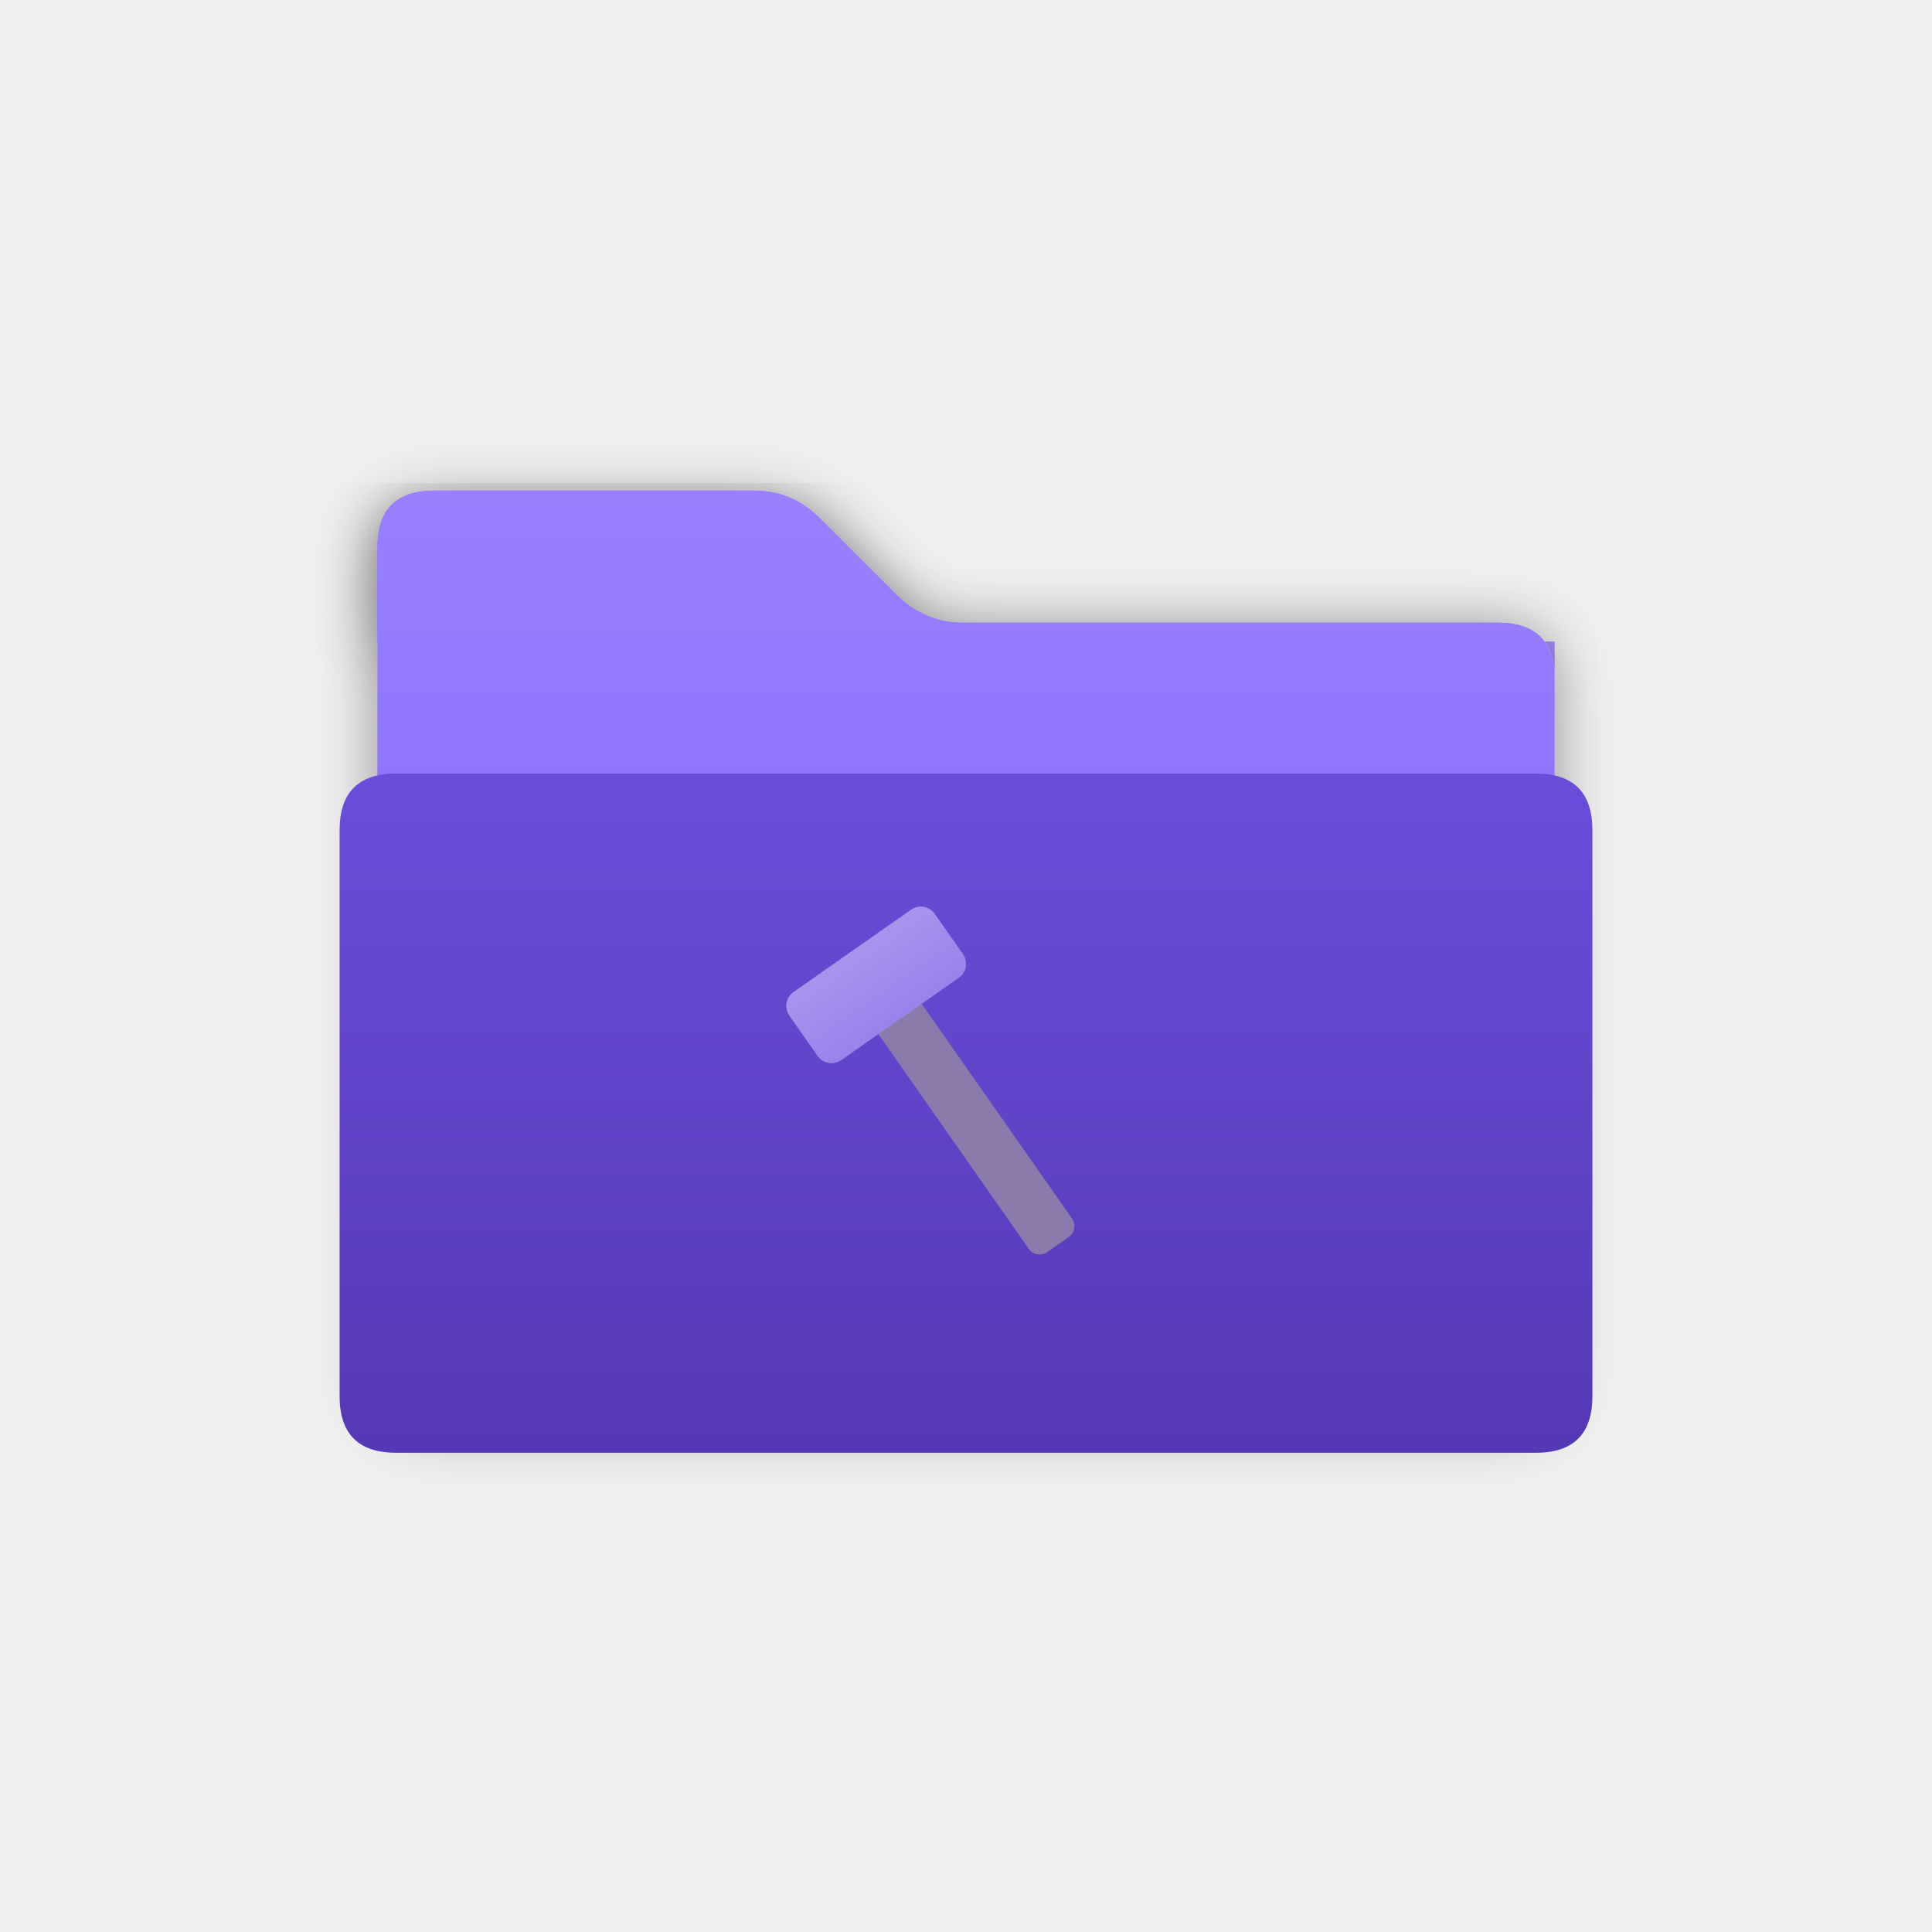
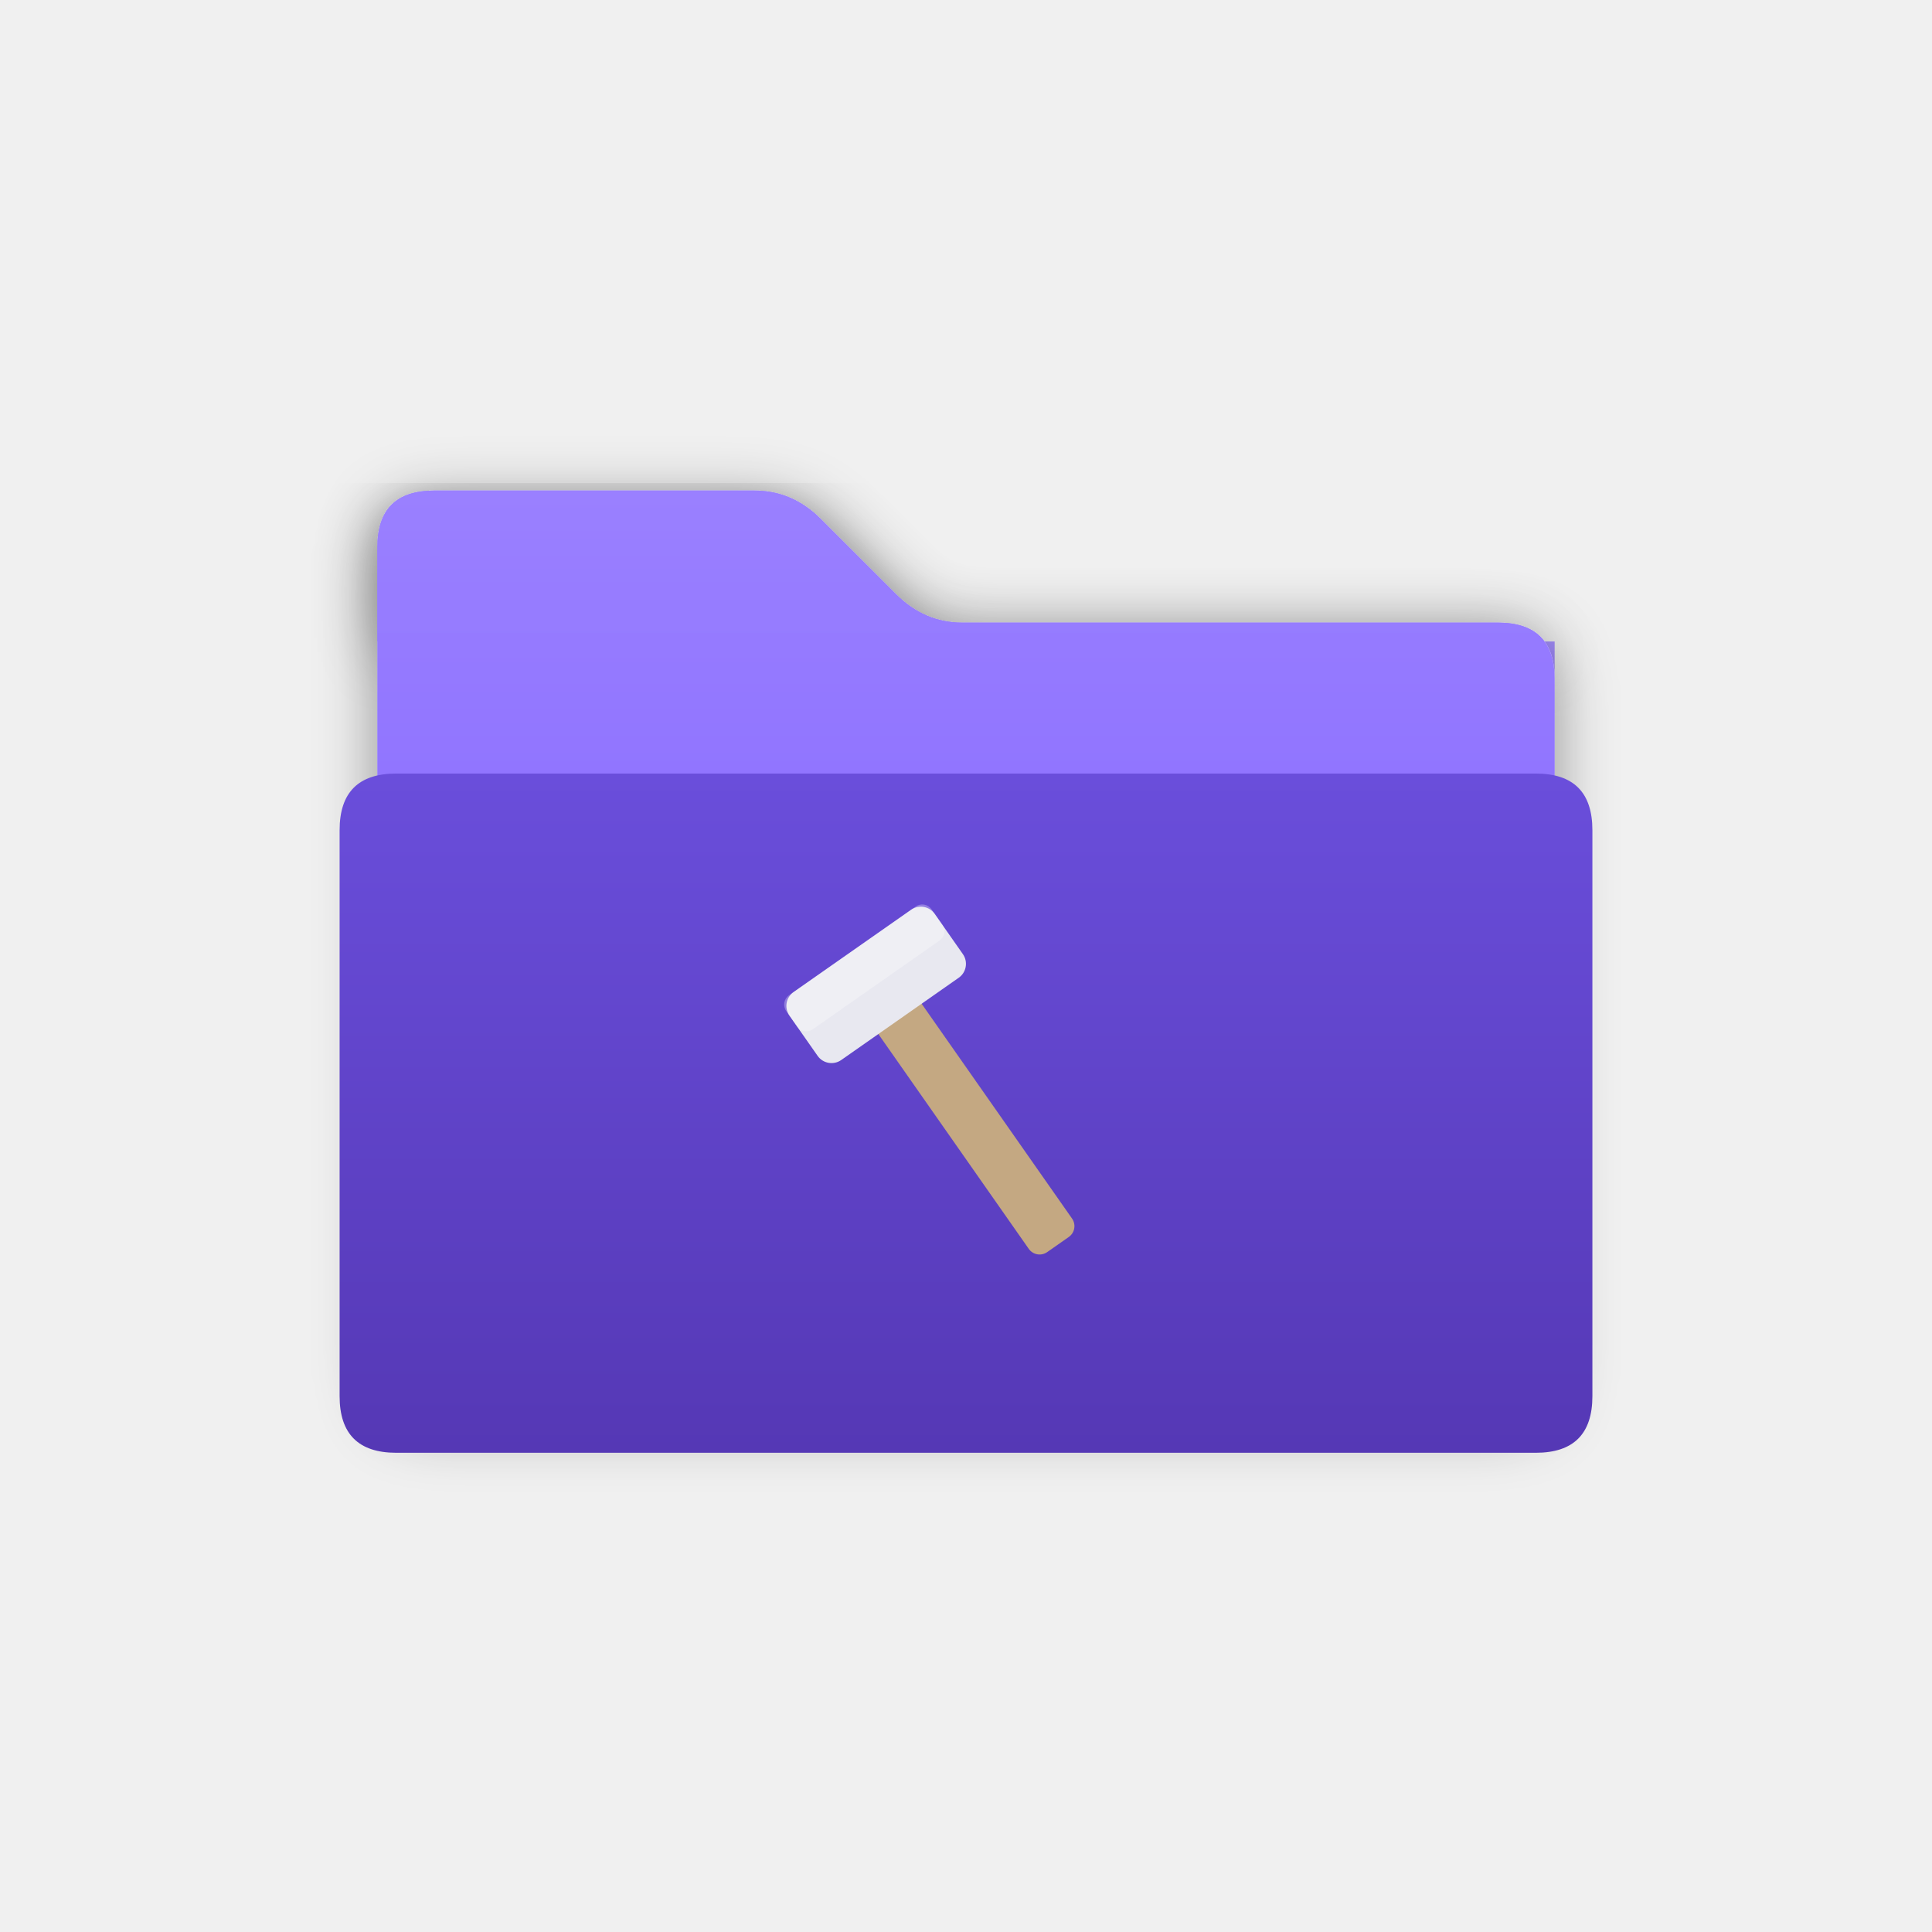
<svg xmlns="http://www.w3.org/2000/svg" viewBox="0 0 1024 1024" width="1024" height="1024">
  <defs>
    <linearGradient id="folderGrad" x1="0" y1="0" x2="0" y2="1">
      <stop offset="0%" stop-color="#9a80ff" />
      <stop offset="100%" stop-color="#7c5cff" />
    </linearGradient>
    <linearGradient id="folderFront" x1="0" y1="0" x2="0" y2="1">
      <stop offset="0%" stop-color="#6a4edb" />
      <stop offset="100%" stop-color="#5538b5" />
    </linearGradient>
    <filter id="shadow" x="-10%" y="-10%" width="130%" height="130%">
      <feDropShadow dx="0" dy="6" stdDeviation="16" flood-color="#000" flood-opacity="0.4" />
    </filter>
  </defs>
  <g filter="url(#shadow)">
    <path d="       M 200 340       L 200 290       Q 200 260 230 260       L 400 260       Q 420 260 435 275       L 475 315       Q 490 330 510 330       L 794 330       Q 824 330 824 360       L 824 340       Z     " fill="url(#folderGrad)" opacity="0.7" />
  </g>
  <g filter="url(#shadow)">
    <path d="       M 200 380       L 200 290       Q 200 260 230 260       L 400 260       Q 420 260 435 275       L 475 315       Q 490 330 510 330       L 794 330       Q 824 330 824 360       L 824 720       Q 824 750 794 750       L 230 750       Q 200 750 200 720       Z     " fill="url(#folderGrad)" />
  </g>
  <path d="     M 180 440     Q 180 410 210 410     L 814 410     Q 844 410 844 440     L 844 740     Q 844 770 814 770     L 210 770     Q 180 770 180 740     Z   " fill="url(#folderFront)" />
-   <rect x="498" y="505" width="28" height="170" rx="7" fill="#8b7baa" transform="rotate(-35, 512, 590)" />
+   <rect x="498" y="505" width="28" height="170" rx="7" fill="#c4a882" transform="rotate(-35, 512, 590)" />
  <g transform="rotate(-35, 512, 590)">
-     <rect x="465" y="485" width="94" height="44" rx="9" fill="#b8a8d8" />
-     <rect x="465" y="485" width="94" height="44" rx="9" fill="url(#folderGrad)" opacity="0.5" />
+     <rect x="465" y="485" width="94" height="44" rx="9" fill="#e8e8f0" />
+     <rect x="465" y="485" width="94" height="22" rx="6" fill="#ffffff" opacity="0.3" />
  </g>
</svg>
